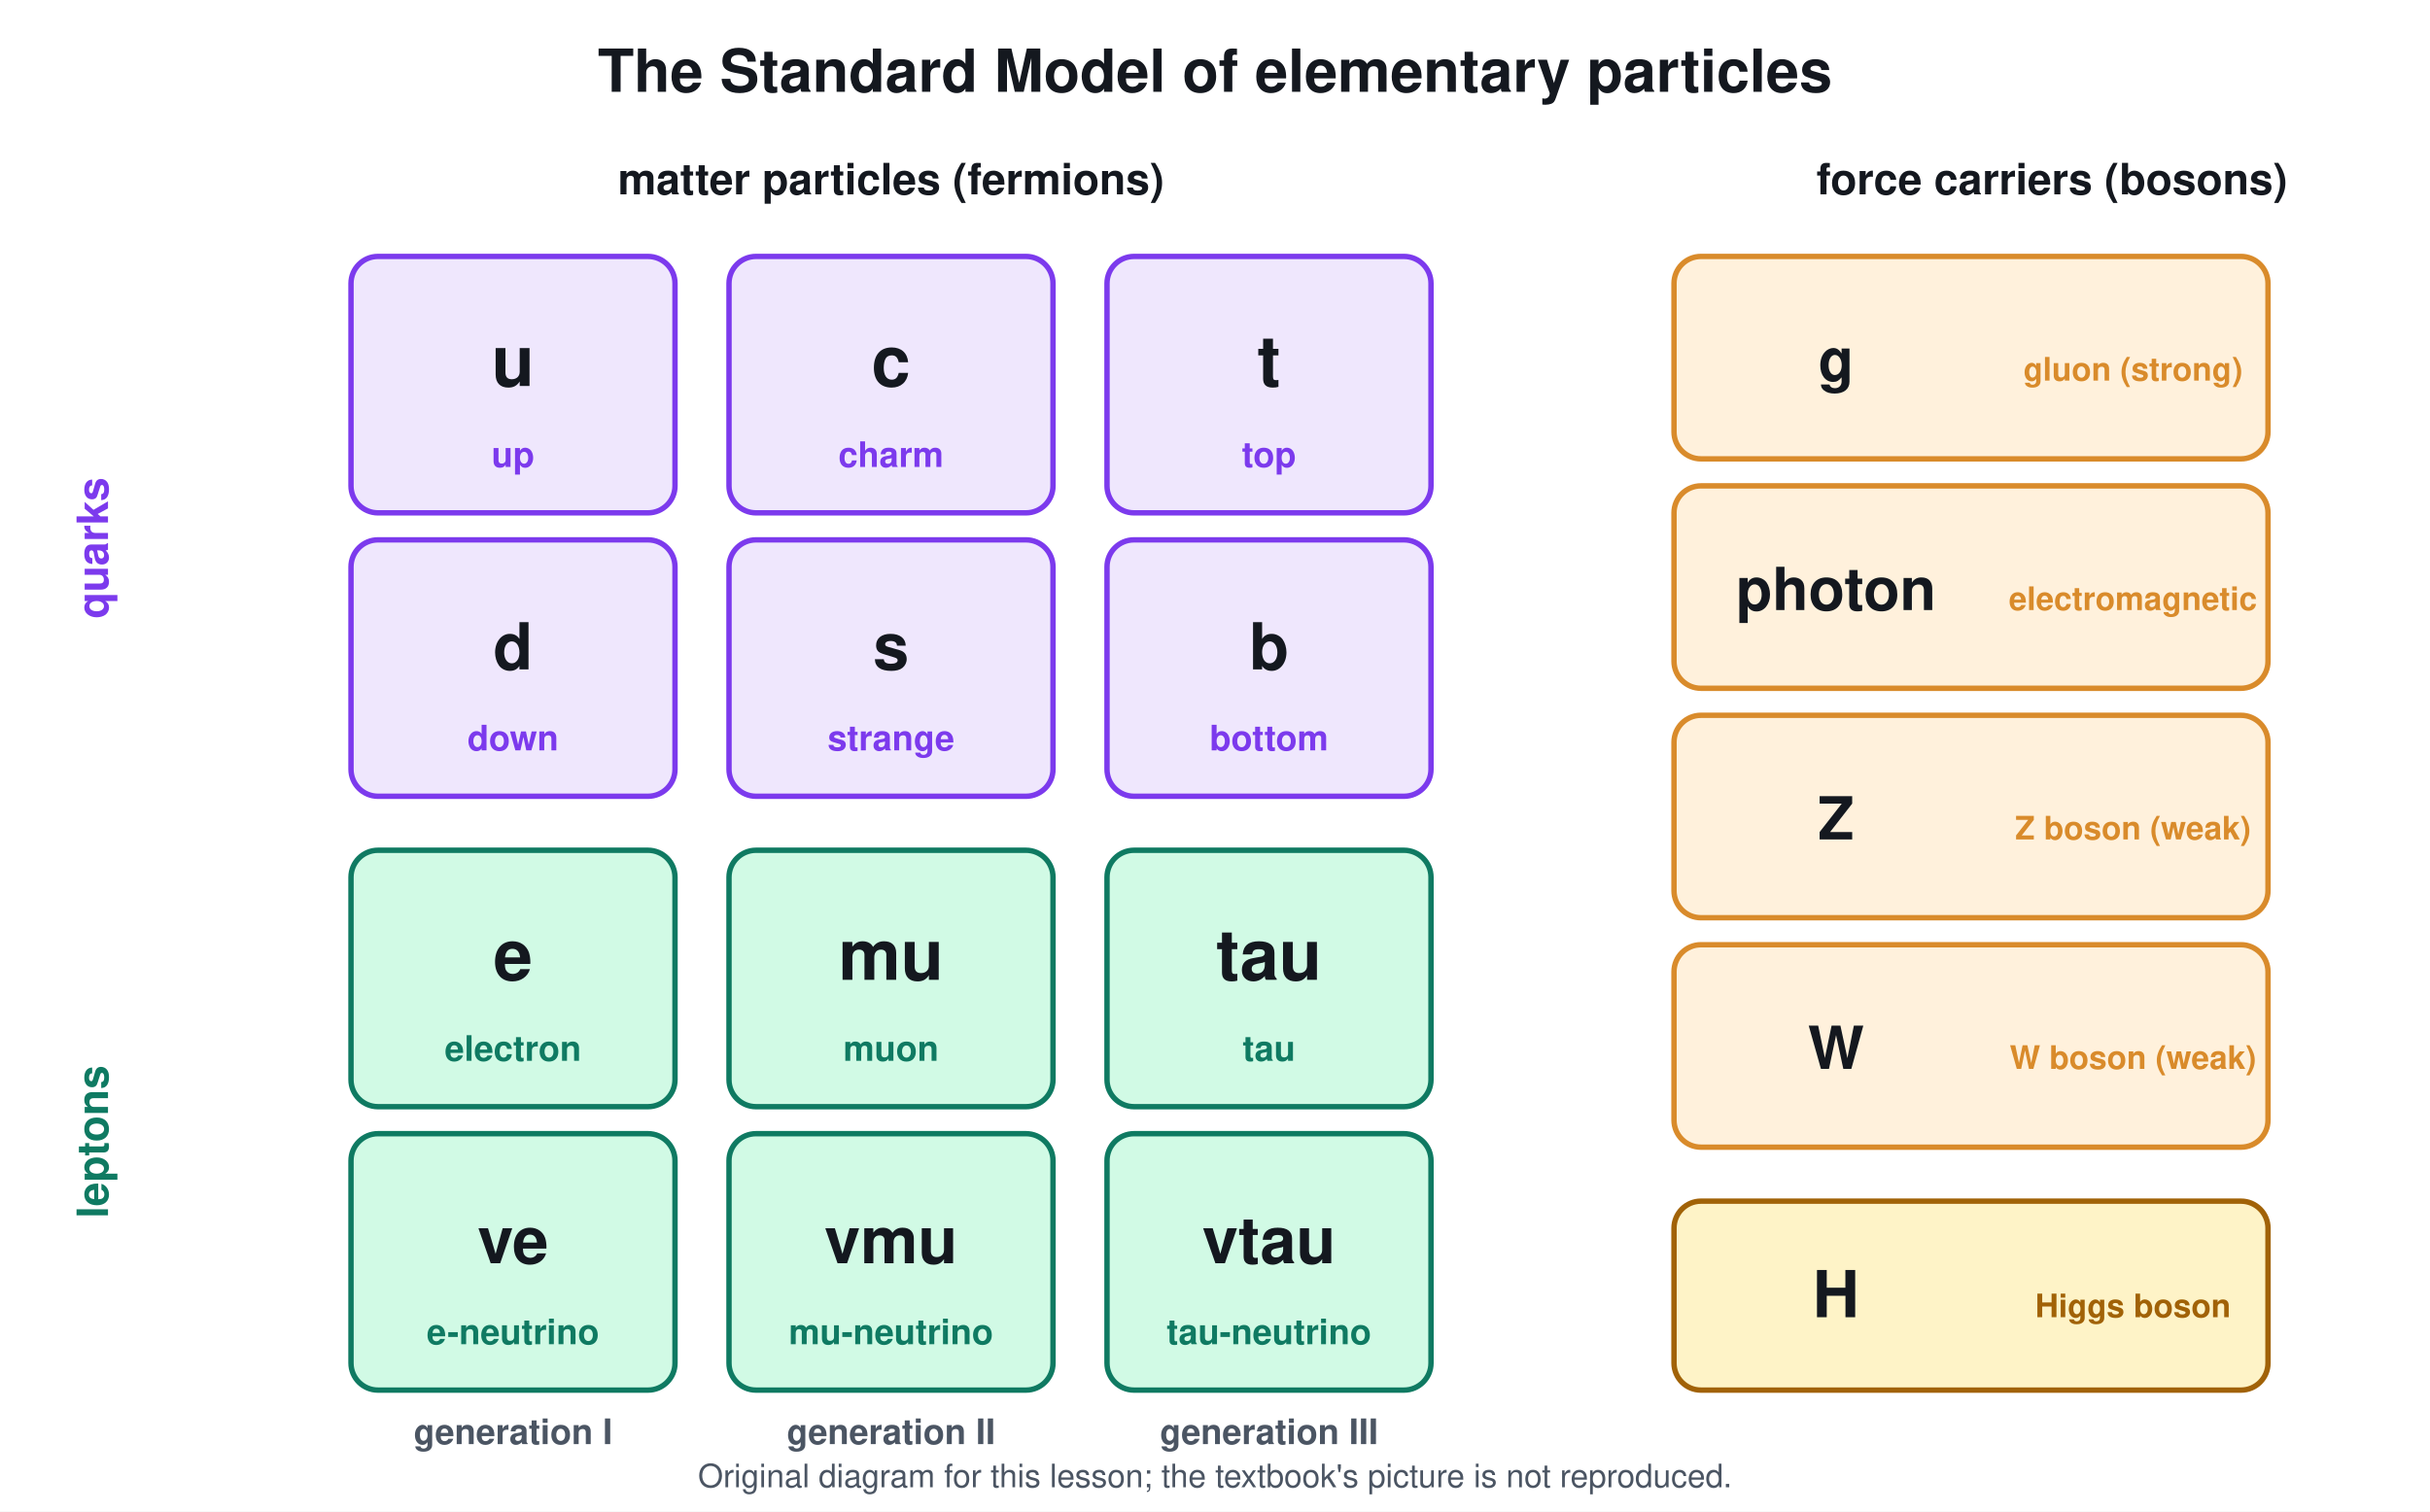
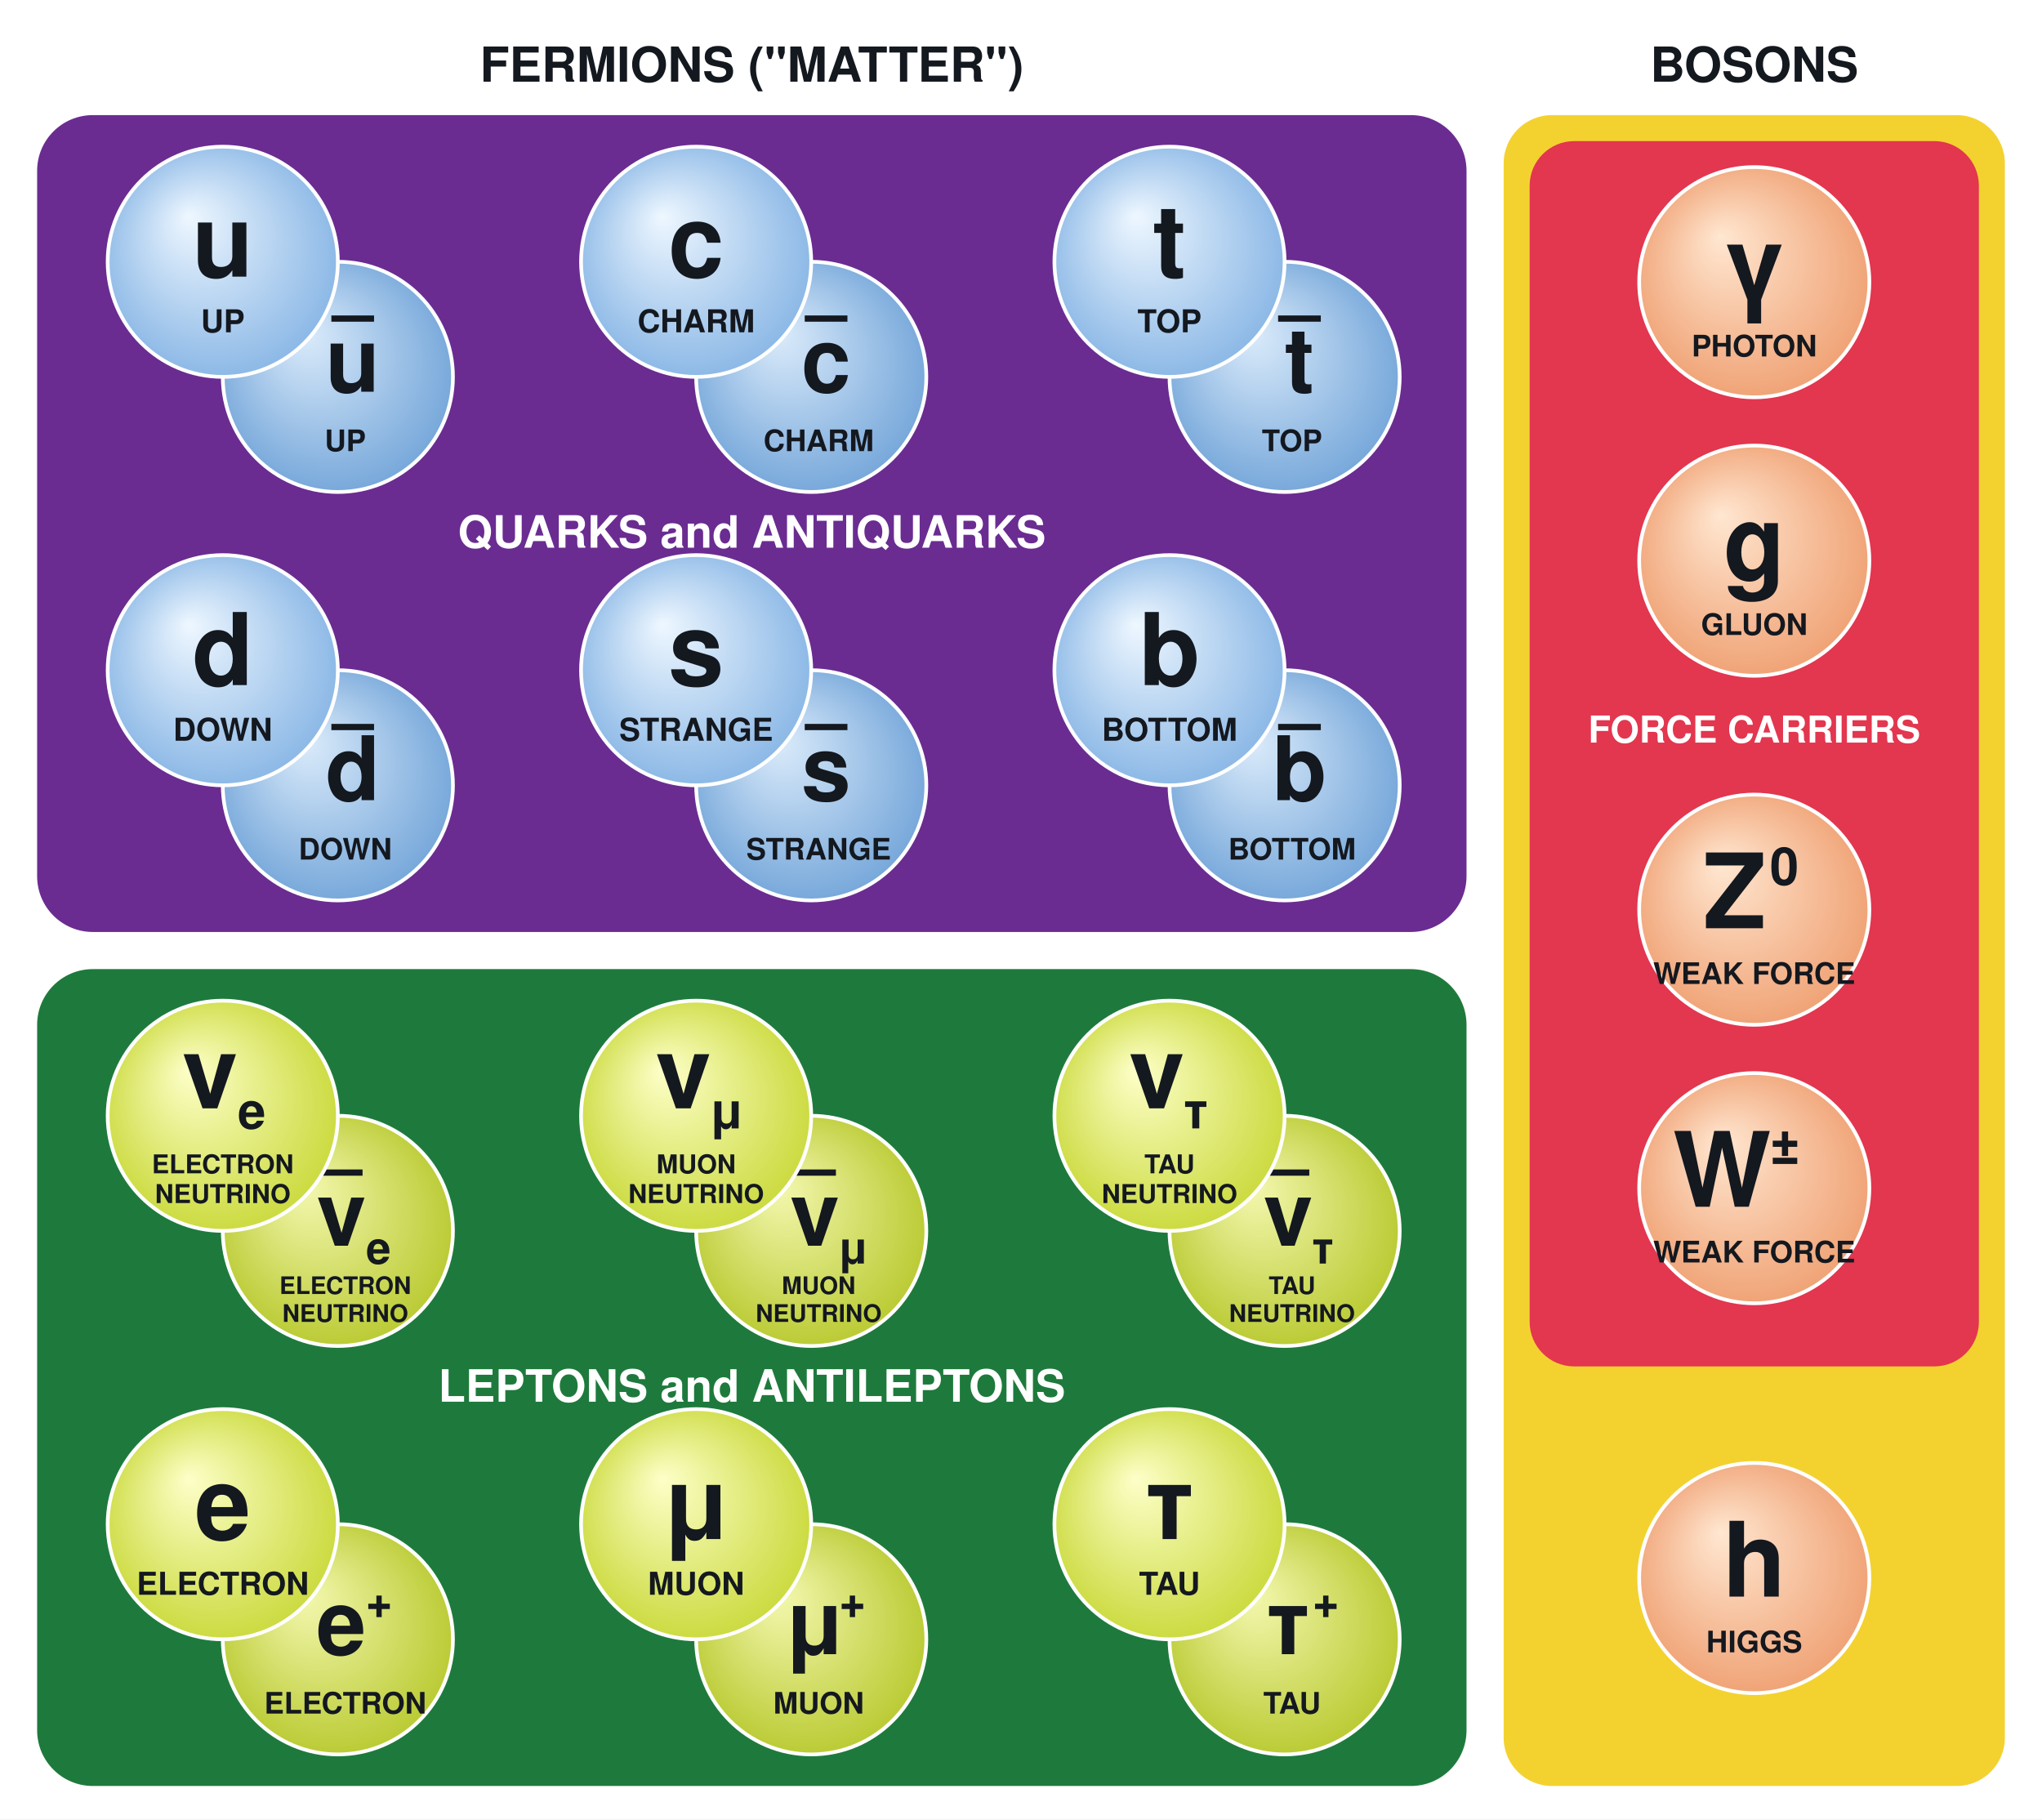
- <svg xmlns="http://www.w3.org/2000/svg" viewBox="0 0 900 560" font-family="Segoe UI, Helvetica, Arial, sans-serif">
-   <rect width="900" height="560" fill="#ffffff" />
-   <text x="450.0" y="34.0" font-size="22" fill="#14181f" text-anchor="middle" font-weight="700">The Standard Model of elementary particles</text>
-   <text x="330.0" y="72.0" font-size="16" fill="#14181f" text-anchor="middle" font-weight="700">matter particles (fermions)</text>
-   <text x="760.0" y="72.0" font-size="16" fill="#14181f" text-anchor="middle" font-weight="700">force carriers (bosons)</text>
-   <text x="40.0" y="203.0" font-size="16" fill="#7c3aed" text-anchor="middle" font-weight="700" transform="rotate(-90 40.0 203.0)">quarks</text>
-   <rect x="130.0" y="95.0" width="120.0" height="95.0" rx="10" stroke="#7c3aed" stroke-width="2" fill="#efe7fd" />
-   <text x="190.0" y="143.0" font-size="26" fill="#14181f" text-anchor="middle" font-weight="700">u</text>
-   <text x="190.0" y="173.0" font-size="13" fill="#7c3aed" text-anchor="middle" font-weight="700">up</text>
-   <rect x="270.0" y="95.0" width="120.0" height="95.0" rx="10" stroke="#7c3aed" stroke-width="2" fill="#efe7fd" />
-   <text x="330.0" y="143.0" font-size="26" fill="#14181f" text-anchor="middle" font-weight="700">c</text>
-   <text x="330.0" y="173.0" font-size="13" fill="#7c3aed" text-anchor="middle" font-weight="700">charm</text>
-   <rect x="410.0" y="95.0" width="120.0" height="95.0" rx="10" stroke="#7c3aed" stroke-width="2" fill="#efe7fd" />
-   <text x="470.0" y="143.0" font-size="26" fill="#14181f" text-anchor="middle" font-weight="700">t</text>
-   <text x="470.0" y="173.0" font-size="13" fill="#7c3aed" text-anchor="middle" font-weight="700">top</text>
-   <rect x="130.0" y="200.0" width="120.0" height="95.0" rx="10" stroke="#7c3aed" stroke-width="2" fill="#efe7fd" />
-   <text x="190.0" y="248.0" font-size="24" fill="#14181f" text-anchor="middle" font-weight="700">d</text>
-   <text x="190.0" y="278.0" font-size="13" fill="#7c3aed" text-anchor="middle" font-weight="700">down</text>
-   <rect x="270.0" y="200.0" width="120.0" height="95.0" rx="10" stroke="#7c3aed" stroke-width="2" fill="#efe7fd" />
-   <text x="330.0" y="248.0" font-size="24" fill="#14181f" text-anchor="middle" font-weight="700">s</text>
-   <text x="330.0" y="278.0" font-size="13" fill="#7c3aed" text-anchor="middle" font-weight="700">strange</text>
-   <rect x="410.0" y="200.0" width="120.0" height="95.0" rx="10" stroke="#7c3aed" stroke-width="2" fill="#efe7fd" />
-   <text x="470.0" y="248.0" font-size="24" fill="#14181f" text-anchor="middle" font-weight="700">b</text>
-   <text x="470.0" y="278.0" font-size="13" fill="#7c3aed" text-anchor="middle" font-weight="700">bottom</text>
-   <text x="40.0" y="423.0" font-size="16" fill="#0f7a62" text-anchor="middle" font-weight="700" transform="rotate(-90 40.0 423.0)">leptons</text>
-   <rect x="130.0" y="315.0" width="120.0" height="95.0" rx="10" stroke="#0f7a62" stroke-width="2" fill="#d1fae5" />
-   <text x="190.0" y="363.0" font-size="26" fill="#14181f" text-anchor="middle" font-weight="700">e</text>
-   <text x="190.0" y="393.0" font-size="13" fill="#0f7a62" text-anchor="middle" font-weight="700">electron</text>
-   <rect x="270.0" y="315.0" width="120.0" height="95.0" rx="10" stroke="#0f7a62" stroke-width="2" fill="#d1fae5" />
-   <text x="330.0" y="363.0" font-size="26" fill="#14181f" text-anchor="middle" font-weight="700">mu</text>
-   <text x="330.0" y="393.0" font-size="13" fill="#0f7a62" text-anchor="middle" font-weight="700">muon</text>
-   <rect x="410.0" y="315.0" width="120.0" height="95.0" rx="10" stroke="#0f7a62" stroke-width="2" fill="#d1fae5" />
-   <text x="470.0" y="363.0" font-size="26" fill="#14181f" text-anchor="middle" font-weight="700">tau</text>
-   <text x="470.0" y="393.0" font-size="13" fill="#0f7a62" text-anchor="middle" font-weight="700">tau</text>
-   <rect x="130.0" y="420.0" width="120.0" height="95.0" rx="10" stroke="#0f7a62" stroke-width="2" fill="#d1fae5" />
-   <text x="190.0" y="468.0" font-size="24" fill="#14181f" text-anchor="middle" font-weight="700">ve</text>
-   <text x="190.0" y="498.0" font-size="13" fill="#0f7a62" text-anchor="middle" font-weight="700">e-neutrino</text>
-   <rect x="270.0" y="420.0" width="120.0" height="95.0" rx="10" stroke="#0f7a62" stroke-width="2" fill="#d1fae5" />
-   <text x="330.0" y="468.0" font-size="24" fill="#14181f" text-anchor="middle" font-weight="700">vmu</text>
-   <text x="330.0" y="498.0" font-size="13" fill="#0f7a62" text-anchor="middle" font-weight="700">mu-neutrino</text>
-   <rect x="410.0" y="420.0" width="120.0" height="95.0" rx="10" stroke="#0f7a62" stroke-width="2" fill="#d1fae5" />
-   <text x="470.0" y="468.0" font-size="24" fill="#14181f" text-anchor="middle" font-weight="700">vtau</text>
-   <text x="470.0" y="498.0" font-size="13" fill="#0f7a62" text-anchor="middle" font-weight="700">tau-neutrino</text>
-   <text x="190.0" y="535.0" font-size="13" fill="#4b5563" text-anchor="middle" font-weight="700">generation I</text>
-   <text x="330.0" y="535.0" font-size="13" fill="#4b5563" text-anchor="middle" font-weight="700">generation II</text>
-   <text x="470.0" y="535.0" font-size="13" fill="#4b5563" text-anchor="middle" font-weight="700">generation III</text>
-   <rect x="620.0" y="95.0" width="220.0" height="75.0" rx="10" stroke="#d98b2b" stroke-width="2" fill="#fff1dc" />
-   <text x="680.0" y="141.0" font-size="22" fill="#14181f" text-anchor="middle" font-weight="700">g</text>
-   <text x="790.0" y="141.0" font-size="12" fill="#d98b2b" text-anchor="middle" font-weight="700">gluon (strong)</text>
-   <rect x="620.0" y="180.0" width="220.0" height="75.0" rx="10" stroke="#d98b2b" stroke-width="2" fill="#fff1dc" />
-   <text x="680.0" y="226.0" font-size="22" fill="#14181f" text-anchor="middle" font-weight="700">photon</text>
-   <text x="790.0" y="226.0" font-size="12" fill="#d98b2b" text-anchor="middle" font-weight="700">electromagnetic</text>
-   <rect x="620.0" y="265.0" width="220.0" height="75.0" rx="10" stroke="#d98b2b" stroke-width="2" fill="#fff1dc" />
-   <text x="680.0" y="311.0" font-size="22" fill="#14181f" text-anchor="middle" font-weight="700">Z</text>
-   <text x="790.0" y="311.0" font-size="12" fill="#d98b2b" text-anchor="middle" font-weight="700">Z boson (weak)</text>
-   <rect x="620.0" y="350.0" width="220.0" height="75.0" rx="10" stroke="#d98b2b" stroke-width="2" fill="#fff1dc" />
-   <text x="680.0" y="396.0" font-size="22" fill="#14181f" text-anchor="middle" font-weight="700">W</text>
-   <text x="790.0" y="396.0" font-size="12" fill="#d98b2b" text-anchor="middle" font-weight="700">W boson (weak)</text>
-   <rect x="620.0" y="445.0" width="220.0" height="70.0" rx="10" stroke="#a16207" stroke-width="2" fill="#fef3c7" />
-   <text x="680.0" y="488.0" font-size="24" fill="#14181f" text-anchor="middle" font-weight="700">H</text>
-   <text x="790.0" y="488.0" font-size="12" fill="#a16207" text-anchor="middle" font-weight="700">Higgs boson</text>
-   <text x="450.0" y="551" font-size="12" fill="#4b5563" text-anchor="middle">Original diagram for this lesson; the textbook's picture is not reproduced.</text>
+ <svg xmlns="http://www.w3.org/2000/svg" viewBox="0 0 1100 980" font-family="Segoe UI, Helvetica, Arial, sans-serif">
+   <defs>
+     <radialGradient id="qMain" cx="50%" cy="50%" r="60%" fx="35%" fy="30%">
+       <stop offset="0%" stop-color="#eef7ff" />
+       <stop offset="100%" stop-color="#7fb0e3" />
+     </radialGradient>
+     <radialGradient id="qAnti" cx="50%" cy="50%" r="60%" fx="35%" fy="30%">
+       <stop offset="0%" stop-color="#dcecfb" />
+       <stop offset="100%" stop-color="#6a9fd6" />
+     </radialGradient>
+     <radialGradient id="lMain" cx="50%" cy="50%" r="60%" fx="35%" fy="30%">
+       <stop offset="0%" stop-color="#fdffc8" />
+       <stop offset="100%" stop-color="#c5d62e" />
+     </radialGradient>
+     <radialGradient id="lAnti" cx="50%" cy="50%" r="60%" fx="35%" fy="30%">
+       <stop offset="0%" stop-color="#f4f8b0" />
+       <stop offset="100%" stop-color="#b3c524" />
+     </radialGradient>
+     <radialGradient id="bos" cx="50%" cy="50%" r="60%" fx="35%" fy="30%">
+       <stop offset="0%" stop-color="#ffe7d1" />
+       <stop offset="100%" stop-color="#ee9a6a" />
+     </radialGradient>
+   </defs>
+   <rect width="1100" height="980" fill="#ffffff" />
+   <text x="405.0" y="44.0" font-size="26" fill="#14181f" text-anchor="middle" font-weight="700">FERMIONS ("MATTER")</text>
+   <text x="945.0" y="44.0" font-size="26" fill="#14181f" text-anchor="middle" font-weight="700">BOSONS</text>
+   <rect x="20" y="62" width="770" height="440" rx="30" fill="#6a2c91" />
+   <text x="405.0" y="295.0" font-size="24" fill="#ffffff" text-anchor="middle" font-weight="700">QUARKS and ANTIQUARKS</text>
+   <circle cx="182.0" cy="203.0" r="62.0" stroke="#ffffff" stroke-width="2" fill="url(#qAnti)" />
+   <text x="190.0" y="211.0" font-size="48" fill="#14181f" text-anchor="middle" font-weight="700">u</text>
+   <line x1="178.5" y1="171.6" x2="201.5" y2="171.6" stroke="#14181f" stroke-width="3.36" stroke-linecap="butt" />
+   <text x="186.0" y="243.0" font-size="16" fill="#14181f" text-anchor="middle" font-weight="700">UP</text>
+   <circle cx="120.0" cy="141.0" r="62.0" stroke="#ffffff" stroke-width="2" fill="url(#qMain)" />
+   <text x="120.0" y="149.0" font-size="54" fill="#14181f" text-anchor="middle" font-weight="700">u</text>
+   <text x="120.0" y="179.0" font-size="17" fill="#14181f" text-anchor="middle" font-weight="700">UP</text>
+   <circle cx="437.0" cy="203.0" r="62.0" stroke="#ffffff" stroke-width="2" fill="url(#qAnti)" />
+   <text x="445.0" y="211.0" font-size="48" fill="#14181f" text-anchor="middle" font-weight="700">c</text>
+   <line x1="433.5" y1="171.6" x2="456.5" y2="171.6" stroke="#14181f" stroke-width="3.36" stroke-linecap="butt" />
+   <text x="441.0" y="243.0" font-size="16" fill="#14181f" text-anchor="middle" font-weight="700">CHARM</text>
+   <circle cx="375.0" cy="141.0" r="62.0" stroke="#ffffff" stroke-width="2" fill="url(#qMain)" />
+   <text x="375.0" y="149.0" font-size="54" fill="#14181f" text-anchor="middle" font-weight="700">c</text>
+   <text x="375.0" y="179.0" font-size="17" fill="#14181f" text-anchor="middle" font-weight="700">CHARM</text>
+   <circle cx="692.0" cy="203.0" r="62.0" stroke="#ffffff" stroke-width="2" fill="url(#qAnti)" />
+   <text x="700.0" y="211.0" font-size="48" fill="#14181f" text-anchor="middle" font-weight="700">t</text>
+   <line x1="688.5" y1="171.6" x2="711.5" y2="171.6" stroke="#14181f" stroke-width="3.36" stroke-linecap="butt" />
+   <text x="696.0" y="243.0" font-size="16" fill="#14181f" text-anchor="middle" font-weight="700">TOP</text>
+   <circle cx="630.0" cy="141.0" r="62.0" stroke="#ffffff" stroke-width="2" fill="url(#qMain)" />
+   <text x="630.0" y="149.0" font-size="54" fill="#14181f" text-anchor="middle" font-weight="700">t</text>
+   <text x="630.0" y="179.0" font-size="17" fill="#14181f" text-anchor="middle" font-weight="700">TOP</text>
+   <circle cx="182.0" cy="423.0" r="62.0" stroke="#ffffff" stroke-width="2" fill="url(#qAnti)" />
+   <text x="190.0" y="431.0" font-size="48" fill="#14181f" text-anchor="middle" font-weight="700">d</text>
+   <line x1="178.5" y1="391.6" x2="201.5" y2="391.6" stroke="#14181f" stroke-width="3.36" stroke-linecap="butt" />
+   <text x="186.0" y="463.0" font-size="16" fill="#14181f" text-anchor="middle" font-weight="700">DOWN</text>
+   <circle cx="120.0" cy="361.0" r="62.0" stroke="#ffffff" stroke-width="2" fill="url(#qMain)" />
+   <text x="120.0" y="369.0" font-size="54" fill="#14181f" text-anchor="middle" font-weight="700">d</text>
+   <text x="120.0" y="399.0" font-size="17" fill="#14181f" text-anchor="middle" font-weight="700">DOWN</text>
+   <circle cx="437.0" cy="423.0" r="62.0" stroke="#ffffff" stroke-width="2" fill="url(#qAnti)" />
+   <text x="445.0" y="431.0" font-size="48" fill="#14181f" text-anchor="middle" font-weight="700">s</text>
+   <line x1="433.5" y1="391.6" x2="456.5" y2="391.6" stroke="#14181f" stroke-width="3.36" stroke-linecap="butt" />
+   <text x="441.0" y="463.0" font-size="16" fill="#14181f" text-anchor="middle" font-weight="700">STRANGE</text>
+   <circle cx="375.0" cy="361.0" r="62.0" stroke="#ffffff" stroke-width="2" fill="url(#qMain)" />
+   <text x="375.0" y="369.0" font-size="54" fill="#14181f" text-anchor="middle" font-weight="700">s</text>
+   <text x="375.0" y="399.0" font-size="17" fill="#14181f" text-anchor="middle" font-weight="700">STRANGE</text>
+   <circle cx="692.0" cy="423.0" r="62.0" stroke="#ffffff" stroke-width="2" fill="url(#qAnti)" />
+   <text x="700.0" y="431.0" font-size="48" fill="#14181f" text-anchor="middle" font-weight="700">b</text>
+   <line x1="688.5" y1="391.6" x2="711.5" y2="391.6" stroke="#14181f" stroke-width="3.36" stroke-linecap="butt" />
+   <text x="696.0" y="463.0" font-size="16" fill="#14181f" text-anchor="middle" font-weight="700">BOTTOM</text>
+   <circle cx="630.0" cy="361.0" r="62.0" stroke="#ffffff" stroke-width="2" fill="url(#qMain)" />
+   <text x="630.0" y="369.0" font-size="54" fill="#14181f" text-anchor="middle" font-weight="700">b</text>
+   <text x="630.0" y="399.0" font-size="17" fill="#14181f" text-anchor="middle" font-weight="700">BOTTOM</text>
+   <rect x="20" y="522" width="770" height="440" rx="30" fill="#1e7a3c" />
+   <text x="405.0" y="755.0" font-size="24" fill="#ffffff" text-anchor="middle" font-weight="700">LEPTONS and ANTILEPTONS</text>
+   <circle cx="182.0" cy="663.0" r="62.0" stroke="#ffffff" stroke-width="2" fill="url(#lAnti)" />
+   <text x="183.8" y="671.0" font-size="48" fill="#14181f" text-anchor="middle" font-weight="700">ν</text>
+   <text x="197.2" y="680.6" font-size="24.0" fill="#14181f" text-anchor="start" font-weight="700">e</text>
+   <line x1="172.2" y1="631.6" x2="195.3" y2="631.6" stroke="#14181f" stroke-width="3.36" stroke-linecap="butt" />
+   <text x="186.0" y="697.0" font-size="13" fill="#14181f" text-anchor="middle" font-weight="700">ELECTRON</text>
+   <text x="186.0" y="712.0" font-size="13" fill="#14181f" text-anchor="middle" font-weight="700">NEUTRINO</text>
+   <circle cx="120.0" cy="601.0" r="62.0" stroke="#ffffff" stroke-width="2" fill="url(#lMain)" />
+   <text x="113.0" y="597.0" font-size="54" fill="#14181f" text-anchor="middle" font-weight="700">ν</text>
+   <text x="128.1" y="607.8" font-size="27.0" fill="#14181f" text-anchor="start" font-weight="700">e</text>
+   <text x="120.0" y="632.0" font-size="14" fill="#14181f" text-anchor="middle" font-weight="700">ELECTRON</text>
+   <text x="120.0" y="648.0" font-size="14" fill="#14181f" text-anchor="middle" font-weight="700">NEUTRINO</text>
+   <circle cx="437.0" cy="663.0" r="62.0" stroke="#ffffff" stroke-width="2" fill="url(#lAnti)" />
+   <text x="438.8" y="671.0" font-size="48" fill="#14181f" text-anchor="middle" font-weight="700">ν</text>
+   <text x="452.2" y="680.6" font-size="24.0" fill="#14181f" text-anchor="start" font-weight="700">μ</text>
+   <line x1="427.2" y1="631.6" x2="450.3" y2="631.6" stroke="#14181f" stroke-width="3.36" stroke-linecap="butt" />
+   <text x="441.0" y="697.0" font-size="13" fill="#14181f" text-anchor="middle" font-weight="700">MUON</text>
+   <text x="441.0" y="712.0" font-size="13" fill="#14181f" text-anchor="middle" font-weight="700">NEUTRINO</text>
+   <circle cx="375.0" cy="601.0" r="62.0" stroke="#ffffff" stroke-width="2" fill="url(#lMain)" />
+   <text x="368.0" y="597.0" font-size="54" fill="#14181f" text-anchor="middle" font-weight="700">ν</text>
+   <text x="383.1" y="607.8" font-size="27.0" fill="#14181f" text-anchor="start" font-weight="700">μ</text>
+   <text x="375.0" y="632.0" font-size="14" fill="#14181f" text-anchor="middle" font-weight="700">MUON</text>
+   <text x="375.0" y="648.0" font-size="14" fill="#14181f" text-anchor="middle" font-weight="700">NEUTRINO</text>
+   <circle cx="692.0" cy="663.0" r="62.0" stroke="#ffffff" stroke-width="2" fill="url(#lAnti)" />
+   <text x="693.8" y="671.0" font-size="48" fill="#14181f" text-anchor="middle" font-weight="700">ν</text>
+   <text x="707.2" y="680.6" font-size="24.0" fill="#14181f" text-anchor="start" font-weight="700">τ</text>
+   <line x1="682.2" y1="631.6" x2="705.3" y2="631.6" stroke="#14181f" stroke-width="3.36" stroke-linecap="butt" />
+   <text x="696.0" y="697.0" font-size="13" fill="#14181f" text-anchor="middle" font-weight="700">TAU</text>
+   <text x="696.0" y="712.0" font-size="13" fill="#14181f" text-anchor="middle" font-weight="700">NEUTRINO</text>
+   <circle cx="630.0" cy="601.0" r="62.0" stroke="#ffffff" stroke-width="2" fill="url(#lMain)" />
+   <text x="623.0" y="597.0" font-size="54" fill="#14181f" text-anchor="middle" font-weight="700">ν</text>
+   <text x="638.1" y="607.8" font-size="27.0" fill="#14181f" text-anchor="start" font-weight="700">τ</text>
+   <text x="630.0" y="632.0" font-size="14" fill="#14181f" text-anchor="middle" font-weight="700">TAU</text>
+   <text x="630.0" y="648.0" font-size="14" fill="#14181f" text-anchor="middle" font-weight="700">NEUTRINO</text>
+   <circle cx="182.0" cy="883.0" r="62.0" stroke="#ffffff" stroke-width="2" fill="url(#lAnti)" />
+   <text x="183.8" y="891.0" font-size="48" fill="#14181f" text-anchor="middle" font-weight="700">e</text>
+   <text x="197.2" y="870.8" font-size="24.0" fill="#14181f" text-anchor="start" font-weight="700">+</text>
+   <text x="186.0" y="923.0" font-size="16" fill="#14181f" text-anchor="middle" font-weight="700">ELECTRON</text>
+   <circle cx="120.0" cy="821.0" r="62.0" stroke="#ffffff" stroke-width="2" fill="url(#lMain)" />
+   <text x="120.0" y="829.0" font-size="54" fill="#14181f" text-anchor="middle" font-weight="700">e</text>
+   <text x="120.0" y="859.0" font-size="17" fill="#14181f" text-anchor="middle" font-weight="700">ELECTRON</text>
+   <circle cx="437.0" cy="883.0" r="62.0" stroke="#ffffff" stroke-width="2" fill="url(#lAnti)" />
+   <text x="438.8" y="891.0" font-size="48" fill="#14181f" text-anchor="middle" font-weight="700">μ</text>
+   <text x="452.2" y="870.8" font-size="24.0" fill="#14181f" text-anchor="start" font-weight="700">+</text>
+   <text x="441.0" y="923.0" font-size="16" fill="#14181f" text-anchor="middle" font-weight="700">MUON</text>
+   <circle cx="375.0" cy="821.0" r="62.0" stroke="#ffffff" stroke-width="2" fill="url(#lMain)" />
+   <text x="375.0" y="829.0" font-size="54" fill="#14181f" text-anchor="middle" font-weight="700">μ</text>
+   <text x="375.0" y="859.0" font-size="17" fill="#14181f" text-anchor="middle" font-weight="700">MUON</text>
+   <circle cx="692.0" cy="883.0" r="62.0" stroke="#ffffff" stroke-width="2" fill="url(#lAnti)" />
+   <text x="693.8" y="891.0" font-size="48" fill="#14181f" text-anchor="middle" font-weight="700">τ</text>
+   <text x="707.2" y="870.8" font-size="24.0" fill="#14181f" text-anchor="start" font-weight="700">+</text>
+   <text x="696.0" y="923.0" font-size="16" fill="#14181f" text-anchor="middle" font-weight="700">TAU</text>
+   <circle cx="630.0" cy="821.0" r="62.0" stroke="#ffffff" stroke-width="2" fill="url(#lMain)" />
+   <text x="630.0" y="829.0" font-size="54" fill="#14181f" text-anchor="middle" font-weight="700">τ</text>
+   <text x="630.0" y="859.0" font-size="17" fill="#14181f" text-anchor="middle" font-weight="700">TAU</text>
+   <rect x="810" y="62" width="270" height="900" rx="26" fill="#f3d230" />
+   <rect x="824" y="76" width="242" height="660" rx="24" fill="#e3364f" />
+   <circle cx="945.0" cy="152.0" r="62.0" stroke="#ffffff" stroke-width="2" fill="url(#bos)" />
+   <text x="945.0" y="162.0" font-size="56" fill="#14181f" text-anchor="middle" font-weight="700">γ</text>
+   <text x="945.0" y="192.0" font-size="16" fill="#14181f" text-anchor="middle" font-weight="700">PHOTON</text>
+   <circle cx="945.0" cy="302.0" r="62.0" stroke="#ffffff" stroke-width="2" fill="url(#bos)" />
+   <text x="945.0" y="312.0" font-size="56" fill="#14181f" text-anchor="middle" font-weight="700">g</text>
+   <text x="945.0" y="342.0" font-size="16" fill="#14181f" text-anchor="middle" font-weight="700">GLUON</text>
+   <circle cx="945.0" cy="490.0" r="62.0" stroke="#ffffff" stroke-width="2" fill="url(#bos)" />
+   <text x="934.4" y="500.0" font-size="56" fill="#14181f" text-anchor="middle" font-weight="700">Z</text>
+   <text x="953.4" y="476.5" font-size="28.0" fill="#14181f" text-anchor="start" font-weight="700">0</text>
+   <text x="945.0" y="530.0" font-size="16" fill="#14181f" text-anchor="middle" font-weight="700">WEAK FORCE</text>
+   <circle cx="945.0" cy="640.0" r="62.0" stroke="#ffffff" stroke-width="2" fill="url(#bos)" />
+   <text x="927.6" y="650.0" font-size="56" fill="#14181f" text-anchor="middle" font-weight="700">W</text>
+   <text x="953.4" y="626.5" font-size="28.0" fill="#14181f" text-anchor="start" font-weight="700">±</text>
+   <text x="945.0" y="680.0" font-size="16" fill="#14181f" text-anchor="middle" font-weight="700">WEAK FORCE</text>
+   <circle cx="945.0" cy="850.0" r="62.0" stroke="#ffffff" stroke-width="2" fill="url(#bos)" />
+   <text x="945.0" y="860.0" font-size="56" fill="#14181f" text-anchor="middle" font-weight="700">h</text>
+   <text x="945.0" y="890.0" font-size="16" fill="#14181f" text-anchor="middle" font-weight="700">HIGGS</text>
+   <text x="945.0" y="400.0" font-size="20" fill="#ffffff" text-anchor="middle" font-weight="700">FORCE CARRIERS</text>
</svg>
